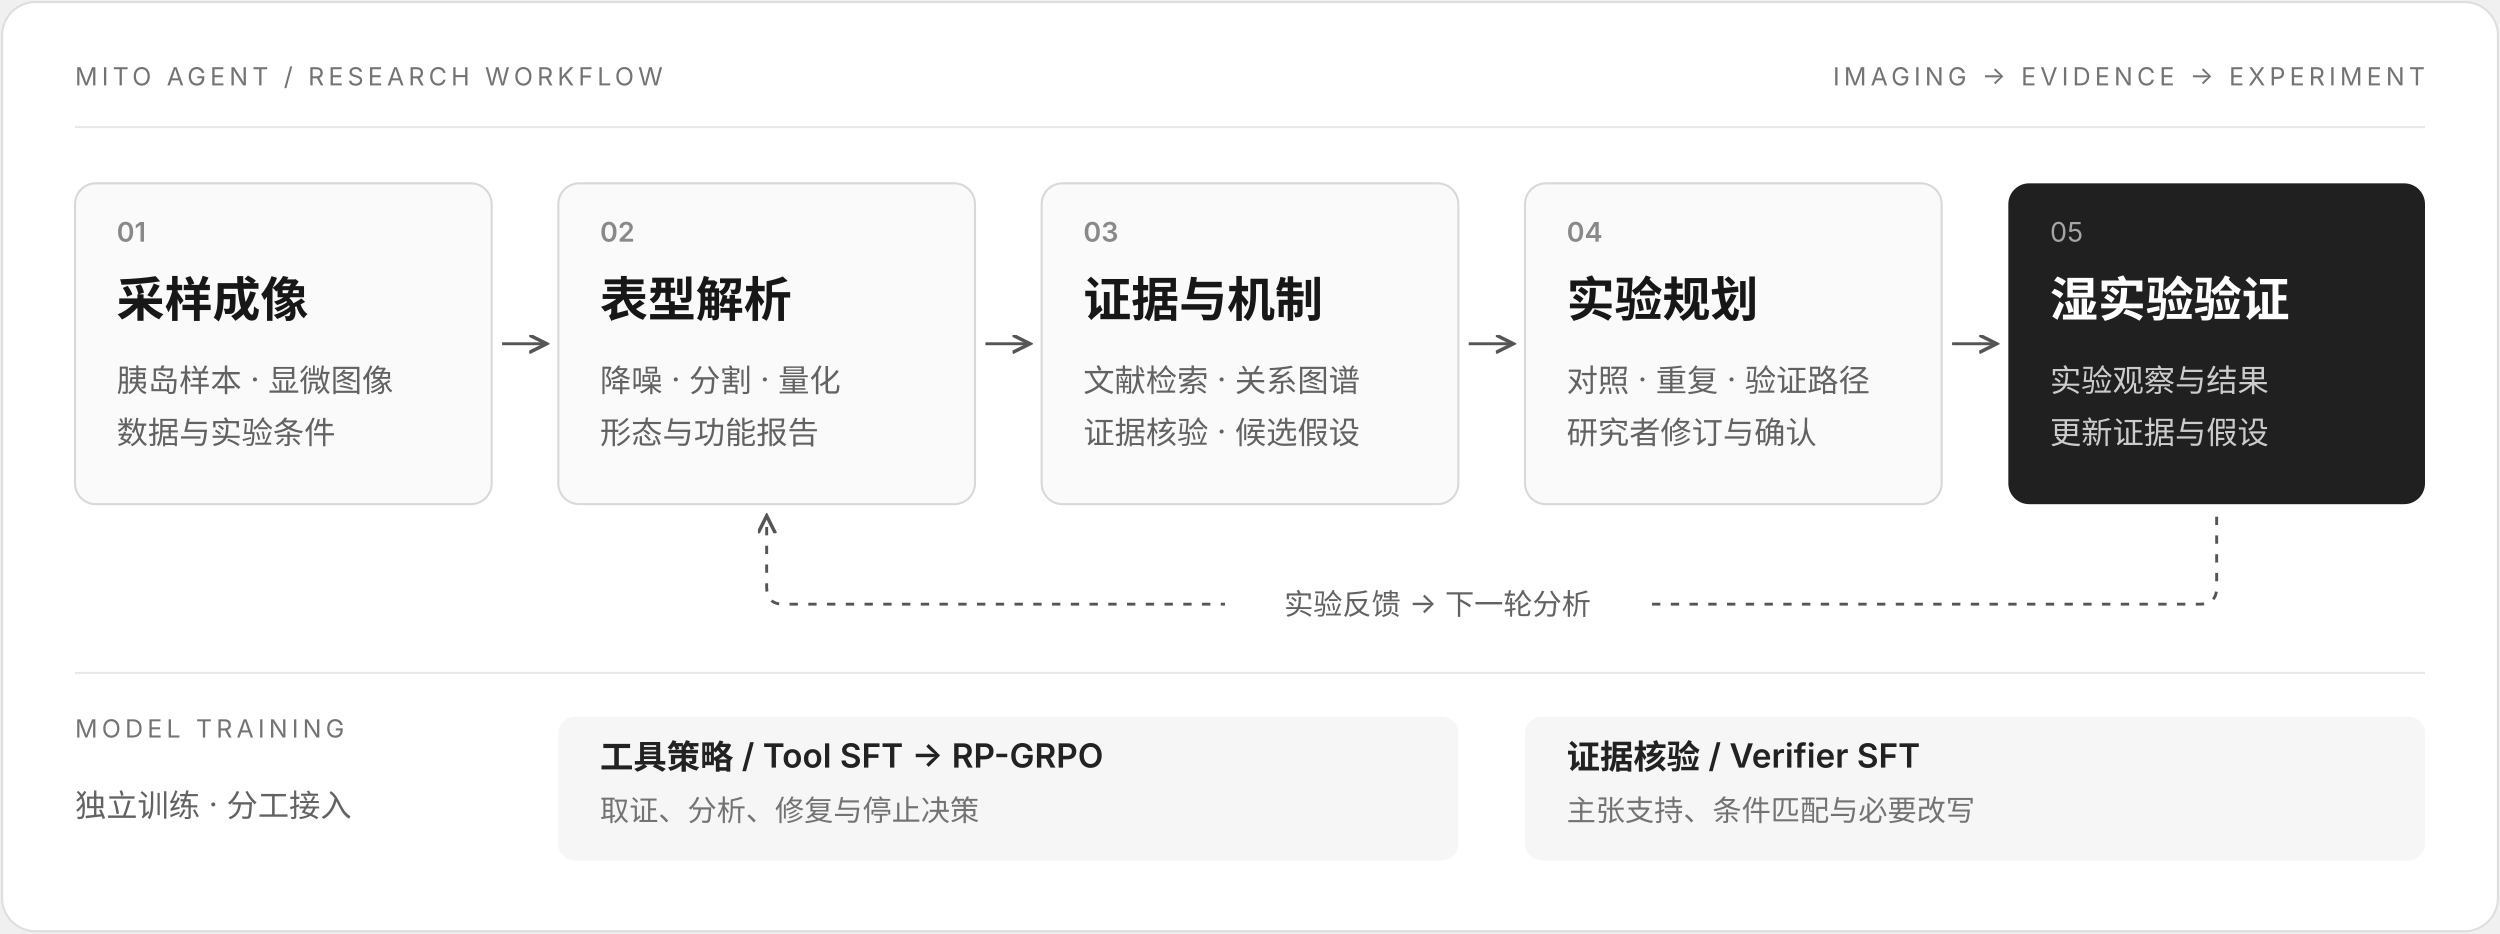
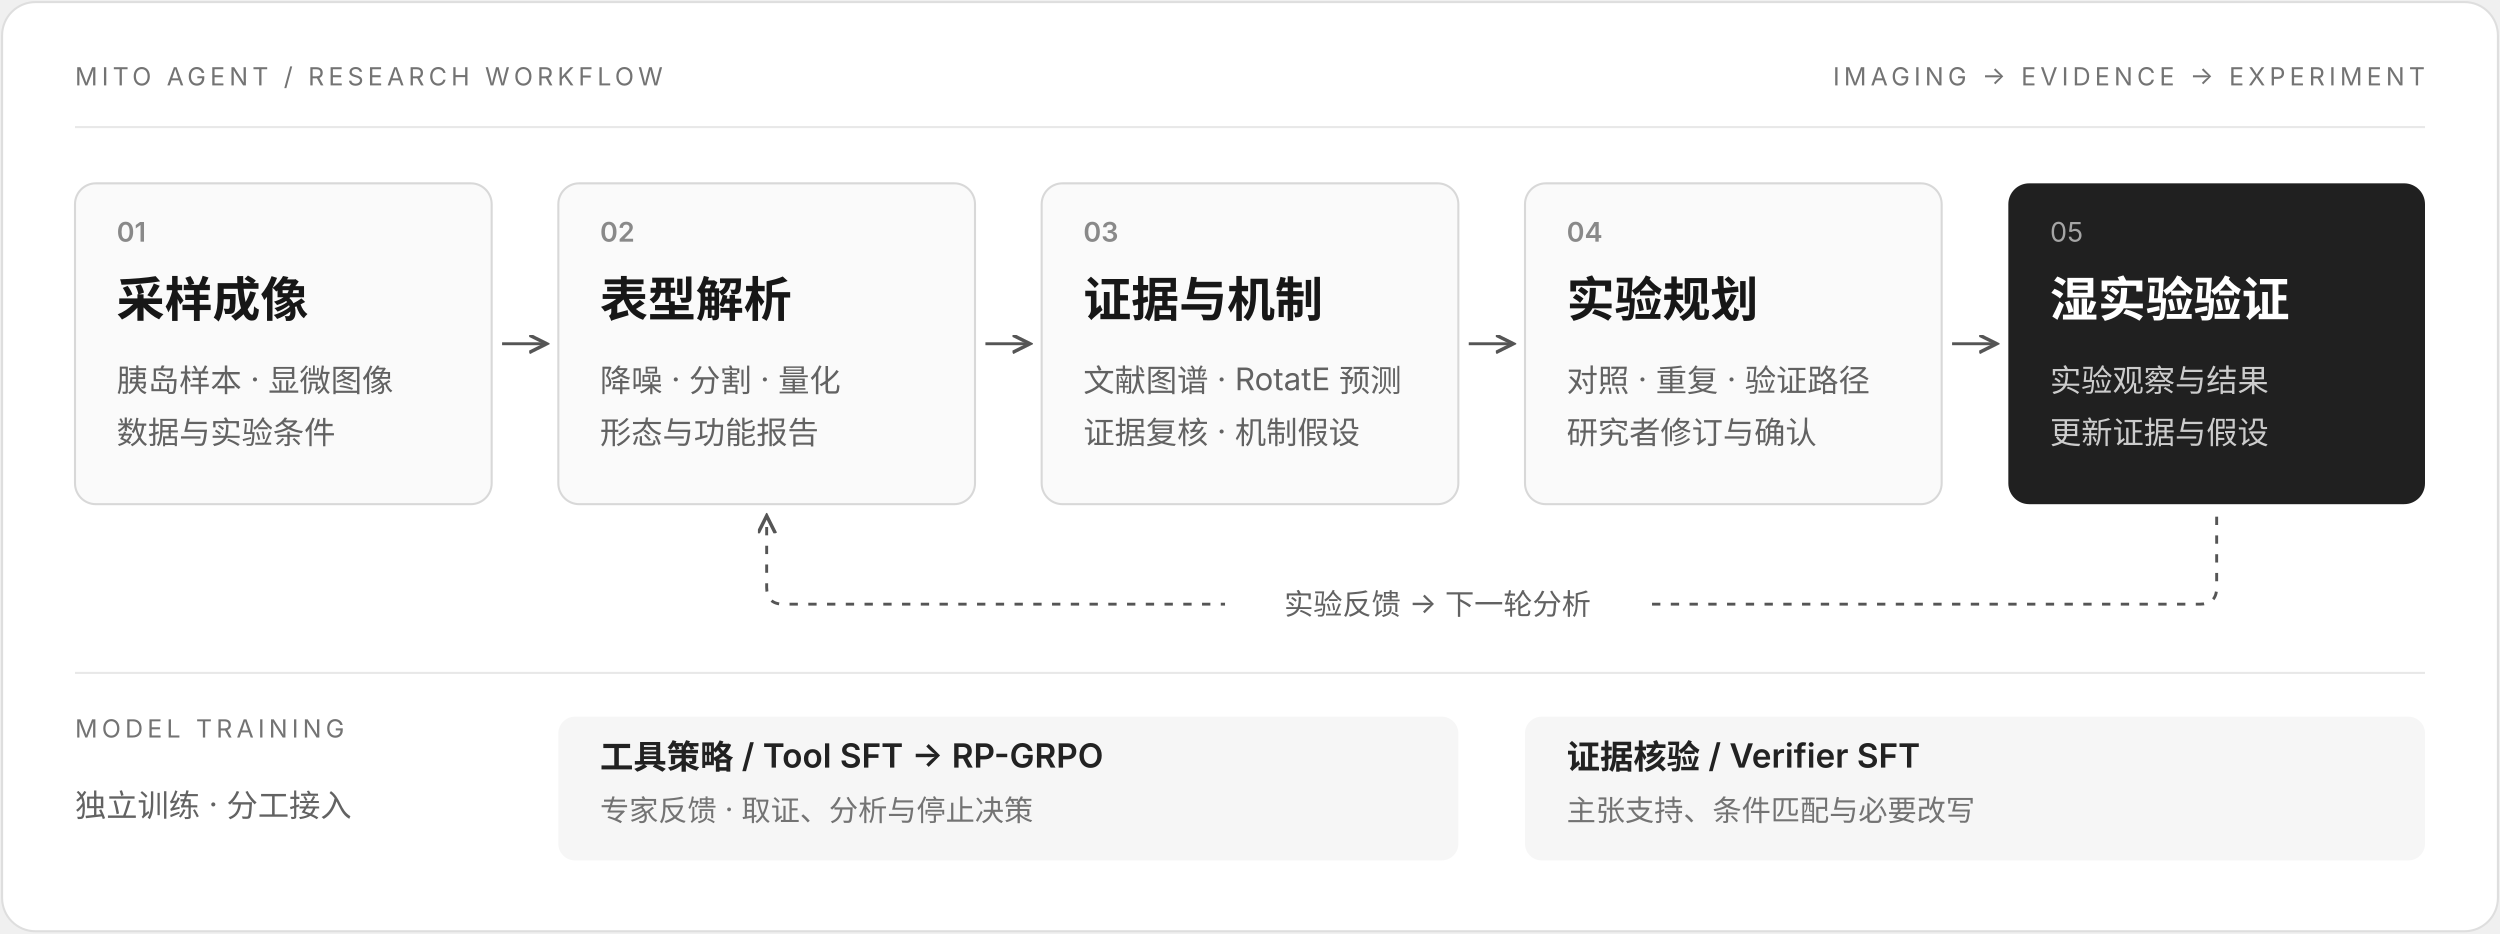
<svg xmlns="http://www.w3.org/2000/svg" width="1200" height="448" viewBox="0 0 1200 448" role="img" aria-labelledby="title desc">
  <defs>
    <marker id="arrow" markerWidth="7" markerHeight="7" refX="5" refY="3" orient="auto">
      <path d="M0 0L6 3L0 6" fill="none" stroke="#555" stroke-width="1.2" />
    </marker>
    <style>
      text{font-family:Inter,"Segoe UI","Microsoft YaHei","Noto Sans CJK SC",sans-serif}
      .label{font-size:12px;letter-spacing:2px;fill:#737373}
      .title{font-size:23px;font-weight:600;fill:#171717}
      .body{font-size:15px;fill:#626262}
      .num{font-size:13px;fill:#898989;font-weight:600}
    </style>
  </defs>
  <rect x="1" y="1" width="1198" height="446" rx="16" fill="#fff" stroke="#dedede" />
  <text class="label" x="36" y="41">MITO AGENT / RESEARCH WORKFLOW</text>
  <text x="1164" y="41" text-anchor="end" class="label">IMAGING → EVIDENCE → EXPERIMENT</text>
  <path d="M36 61H1164" stroke="#e8e8e8" />
  <g fill="#fafafa" stroke="#d8d8d8">
    <rect x="36" y="88" width="200" height="154" rx="10" />
    <rect x="268" y="88" width="200" height="154" rx="10" />
    <rect x="500" y="88" width="200" height="154" rx="10" />
    <rect x="732" y="88" width="200" height="154" rx="10" />
  </g>
  <rect x="964" y="88" width="200" height="154" rx="10" fill="#202020" />
  <g class="num">
    <text x="56" y="116">01</text>
    <text x="288" y="116">02</text>
    <text x="520" y="116">03</text>
    <text x="752" y="116">04</text>
  </g>
  <text x="984" y="116" font-size="13" fill="#a5a5a5">05</text>
  <g class="title">
    <text x="56" y="152">采样成像</text>
    <text x="288" y="152">表型解析</text>
    <text x="520" y="152">证据与机制</text>
    <text x="752" y="152">实验规划</text>
  </g>
  <text x="984" y="152" font-size="23" font-weight="600" fill="#fff">湿实验验证</text>
  <g class="body">
    <text x="56" y="188">胰岛样本 · 显微图像</text>
    <text x="56" y="213">数据与实验条件</text>
    <text x="288" y="188">降噪 · 分割 · 量化</text>
    <text x="288" y="213">形态与功能报告</text>
-     <text x="520" y="188">文献检索 · 关系图谱</text>
-     <text x="520" y="213">证据核验 · 候选假设</text>
+     <text x="520" y="188">文献图谱 · RotatE 预测</text>
+     <text x="520" y="213">证据复核 · 机制假设</text>
    <text x="752" y="188">对照 · 重复 · 验证路径</text>
    <text x="752" y="213">研究者修订与确认</text>
  </g>
  <g font-size="15" fill="#ccc">
    <text x="984" y="188">实验观察与结果</text>
    <text x="984" y="213">更新证据与假设</text>
  </g>
  <g fill="none" stroke="#555" stroke-width="1.4" marker-end="url(#arrow)">
    <path d="M241 165H261" />
    <path d="M473 165H493" />
    <path d="M705 165H725" />
    <path d="M937 165H957" />
    <path d="M1064 248V282Q1064 290 1056 290H376Q368 290 368 282V249" stroke-dasharray="4 5" />
  </g>
  <rect x="588" y="277" width="204" height="26" rx="13" fill="#fff" />
  <text x="690" y="295" text-anchor="middle" font-size="14" fill="#626262">实验反馈 → 下一轮分析</text>
  <path d="M36 323H1164" stroke="#e8e8e8" />
  <text class="label" x="36" y="354">MODEL TRAINING</text>
  <text class="body" x="36" y="392">独立训练 · 分工接入</text>
  <rect x="268" y="344" width="432" height="69" rx="8" fill="#f6f6f6" />
  <text x="288" y="369" font-size="16" font-weight="600" fill="#222">工具策略 / Tool SFT → RP-GRPO</text>
-   <text x="288" y="394" font-size="14" fill="#737373">取证、分析、修复与停止决策</text>
+   <text x="288" y="394" font-size="14" fill="#737373">专家反馈 · 取证、分析与停止决策</text>
  <rect x="732" y="344" width="432" height="69" rx="8" fill="#f6f6f6" />
  <text x="752" y="369" font-size="16" font-weight="600" fill="#222">证据核验 / Verifier SFT</text>
  <text x="752" y="394" font-size="14" fill="#737373">主张支持、条件匹配与必要改写</text>
</svg>
